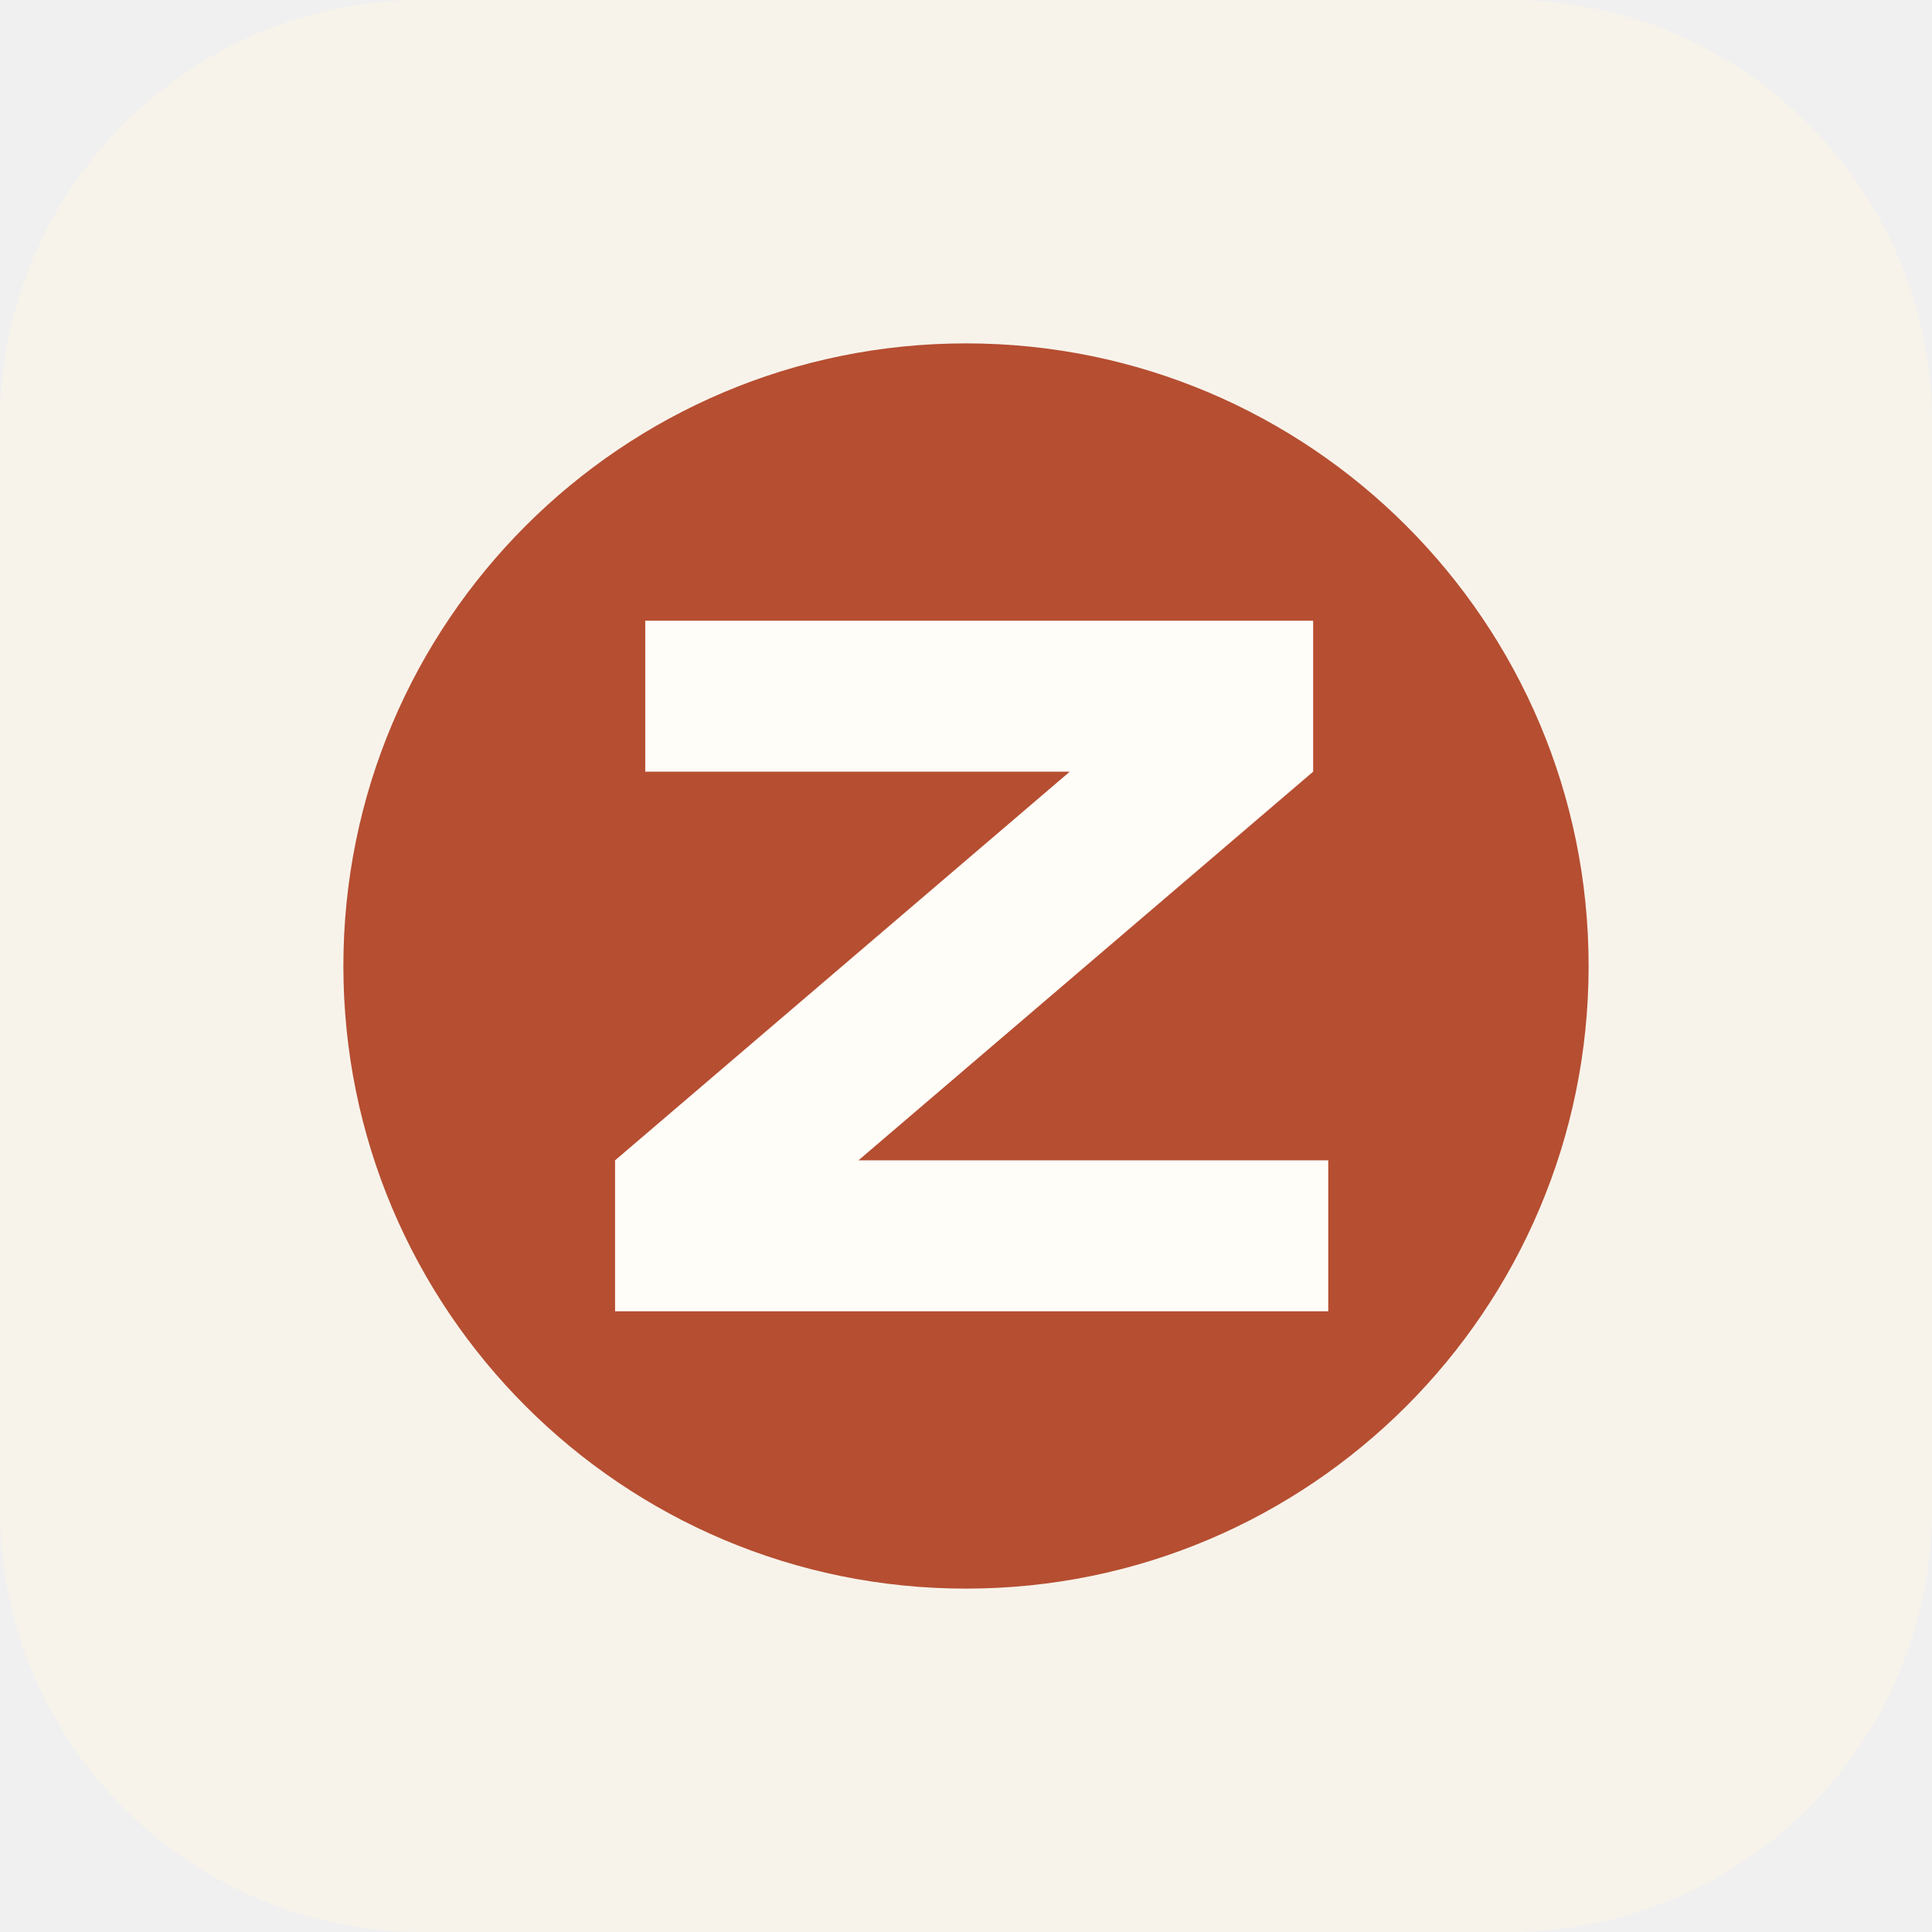
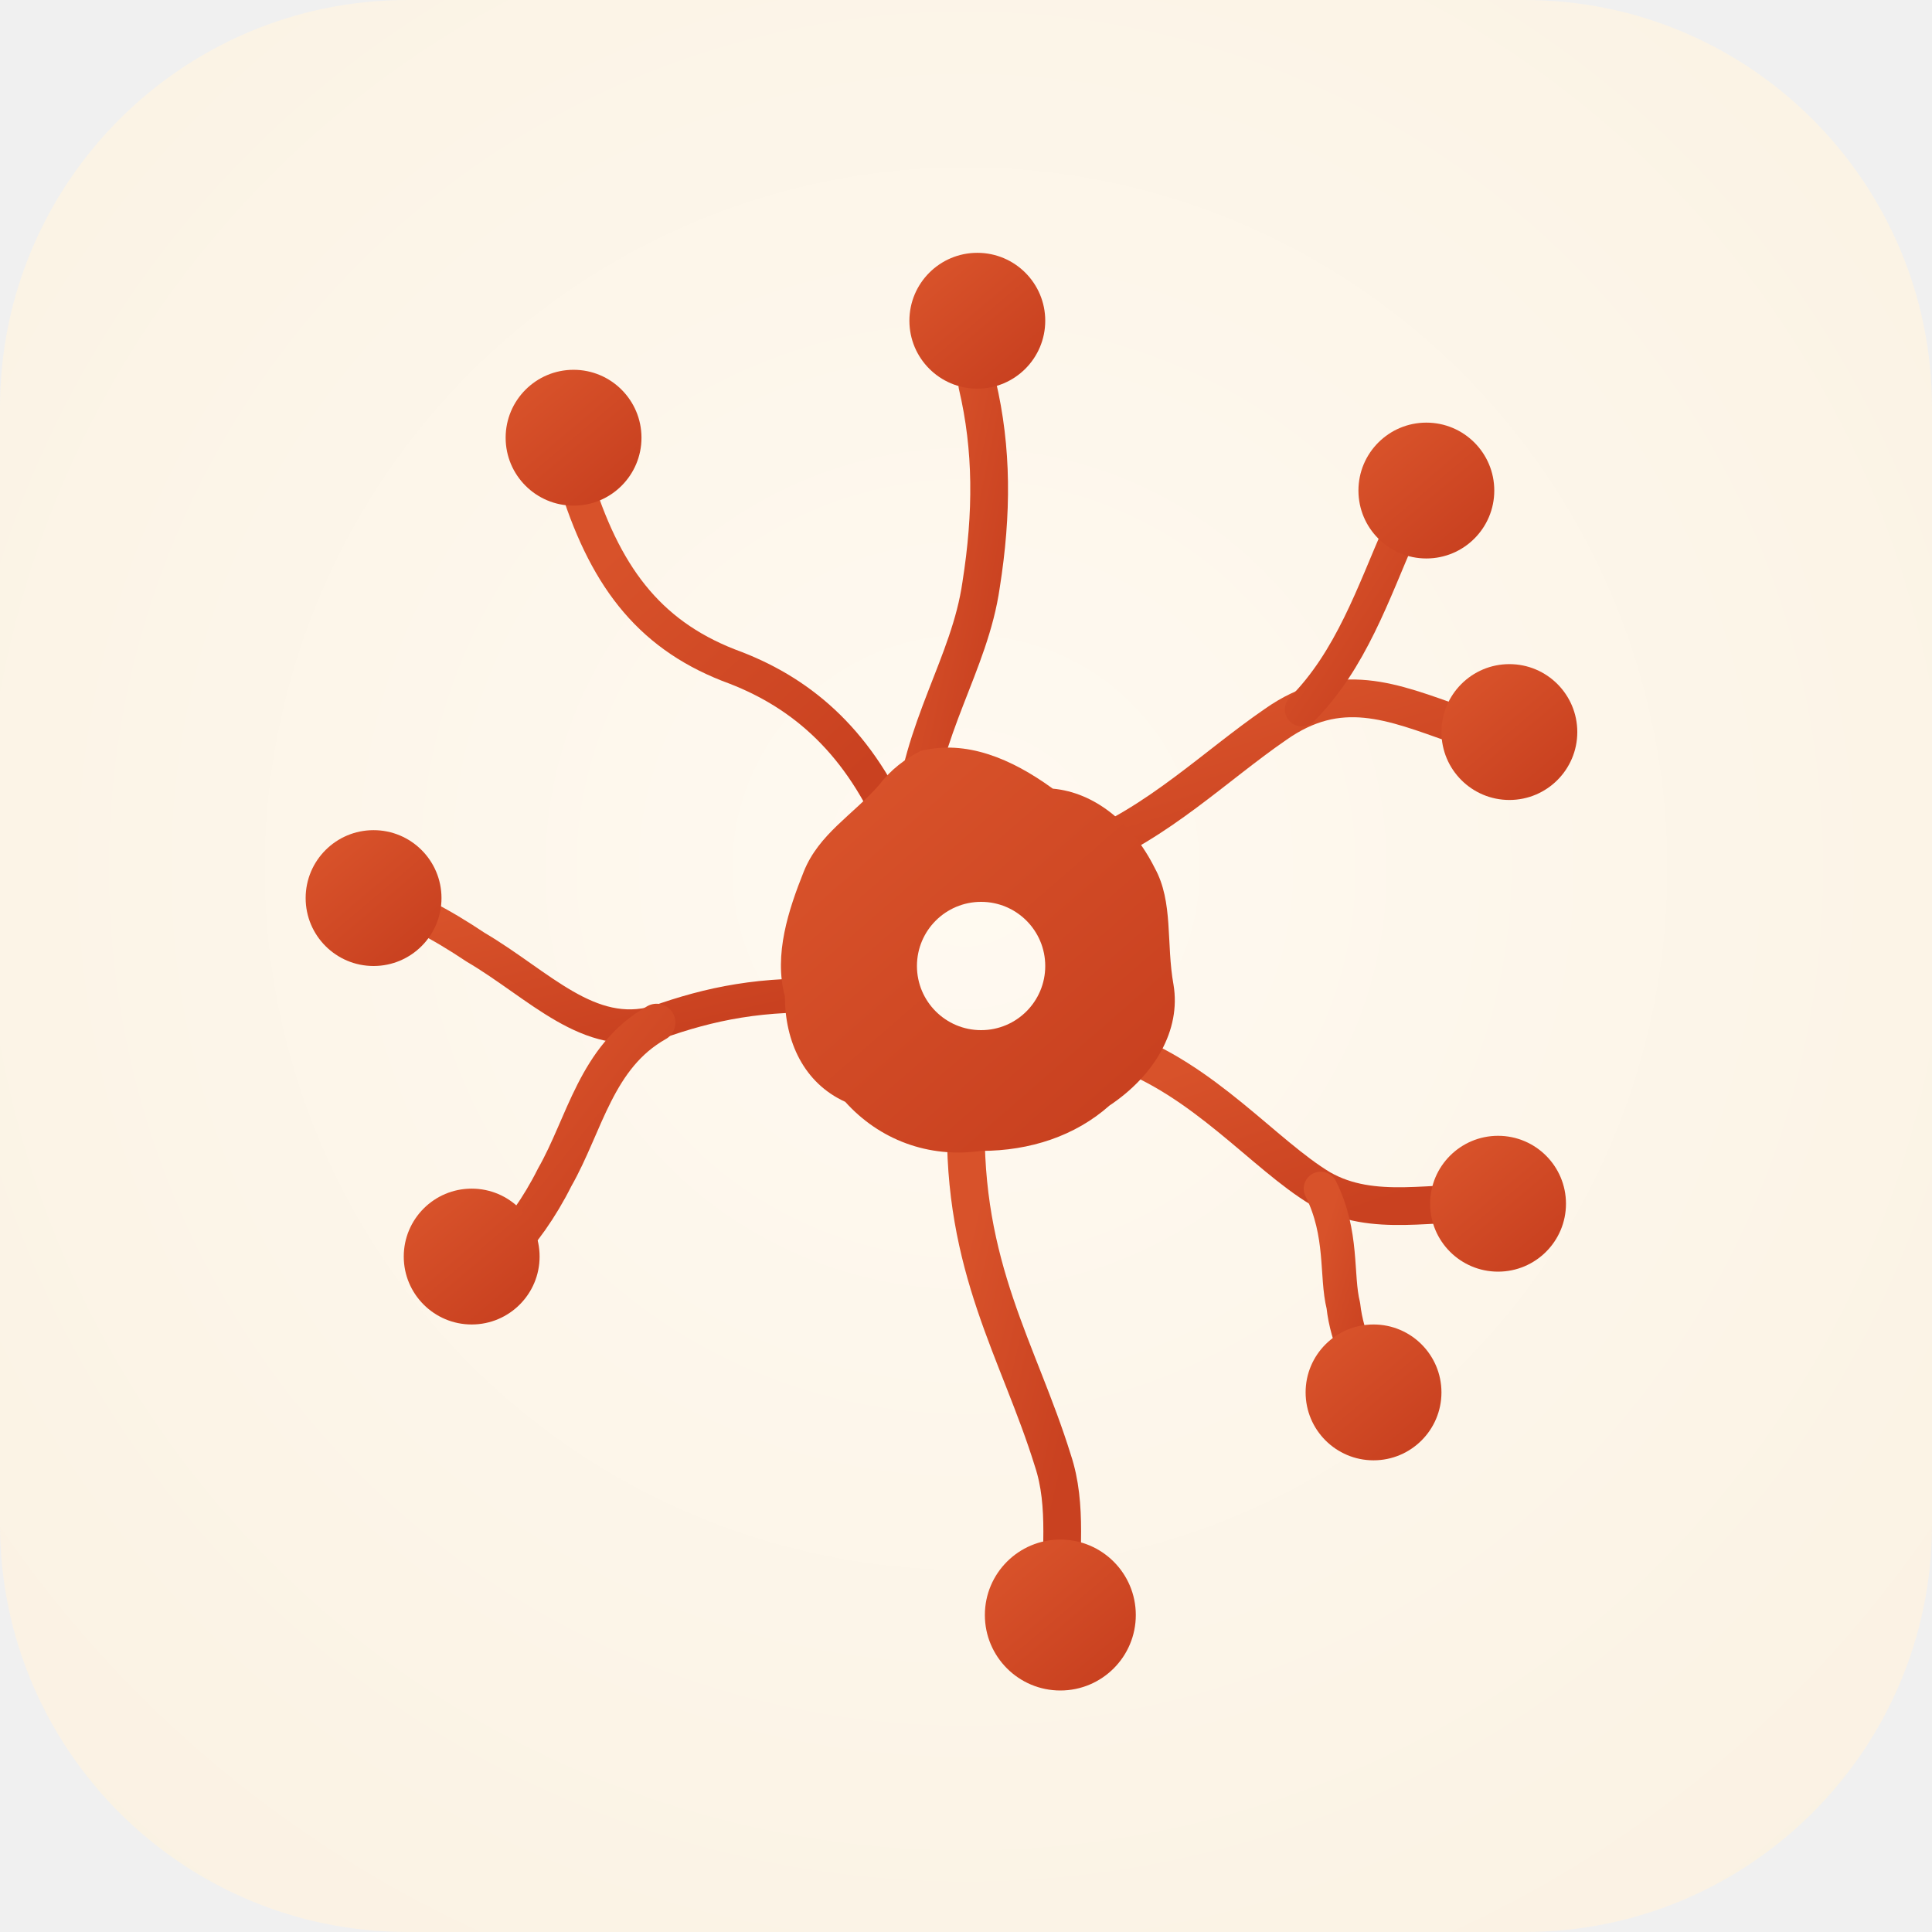
- <svg xmlns="http://www.w3.org/2000/svg" viewBox="0 0 1024 1024">
-   <rect width="1024" height="1024" rx="224" fill="#f7f3eb" />
-   <circle cx="512" cy="512" r="330" fill="#b64e31" />
-   <path d="M342 329h354v80L455 615h249v80H326v-80l241-206H342z" fill="#fffdf8" />
+ <svg xmlns="http://www.w3.org/2000/svg" viewBox="0 0 512 512">
+   <defs>
+     <radialGradient id="background" cx="50%" cy="45%" r="72%">
+       <stop offset="0" stop-color="#fffaf1" />
+       <stop offset="1" stop-color="#faf1e2" />
+     </radialGradient>
+     <linearGradient id="neuron" x1="18%" y1="12%" x2="82%" y2="88%">
+       <stop offset="0" stop-color="#d8522a" />
+       <stop offset="1" stop-color="#c94120" />
+     </linearGradient>
+     <mask id="neuron-hole">
+       <rect width="512" height="512" fill="#fff" />
+       <circle cx="260" cy="256" r="17" fill="#000" />
+     </mask>
+   </defs>
+   <rect width="512" height="512" rx="108" fill="url(#background)" />
+   <g fill="url(#neuron)" mask="url(#neuron-hole)">
+     <g fill="none" stroke="url(#neuron)" stroke-linecap="round" stroke-linejoin="round">
+       <path d="M242 218c2-25 15-42 18-63 3-19 3-36-1-53" stroke-width="10" />
+       <path d="M238 221c-10-24-25-37-43-44-22-8-34-23-42-48" stroke-width="9" />
+       <path d="M287 226c20-8 35-23 51-34 17-12 31-6 48 0l13 2" stroke-width="10" />
+       <path d="M345 188c13-13 19-31 26-47" stroke-width="9" />
+       <path d="M296 278c23 8 39 28 54 37 14 8 30 3 46 4" stroke-width="10" />
+       <path d="M350 315c6 12 4 23 6 31 1 9 5 16 8 23" stroke-width="9" />
+       <path d="M256 296c-1 40 14 62 23 91 4 12 2 25 2 40" stroke-width="10" />
+       <path d="M222 264c-20-1-34 2-48 7-18 5-31-10-48-20-9-6-18-11-27-13" stroke-width="9" />
+       <path d="M174 271c-16 9-19 27-27 41-4 8-9 15-14 20" stroke-width="10" />
+     </g>
+     <circle cx="259" cy="85" r="18" />
+     <circle cx="152" cy="116" r="18" />
+     <circle cx="378" cy="130" r="18" />
+     <circle cx="400" cy="194" r="18" />
+     <circle cx="397" cy="319" r="18" />
+     <circle cx="364" cy="369" r="18" />
+     <circle cx="281" cy="428" r="20" />
+     <circle cx="125" cy="333" r="18" />
+     <circle cx="99" cy="238" r="18" />
+     <path d="M244 199c12-3 24 2 35 10 11 1 21 9 27 21 5 9 3 20 5 31 2 12-5 24-17 32-9 8-21 12-34 12-14 2-27-3-36-13-11-5-16-16-16-28-3-11 1-23 5-33 4-10 13-15 20-23 3-4 7-7 11-9z" />
+   </g>
</svg>
